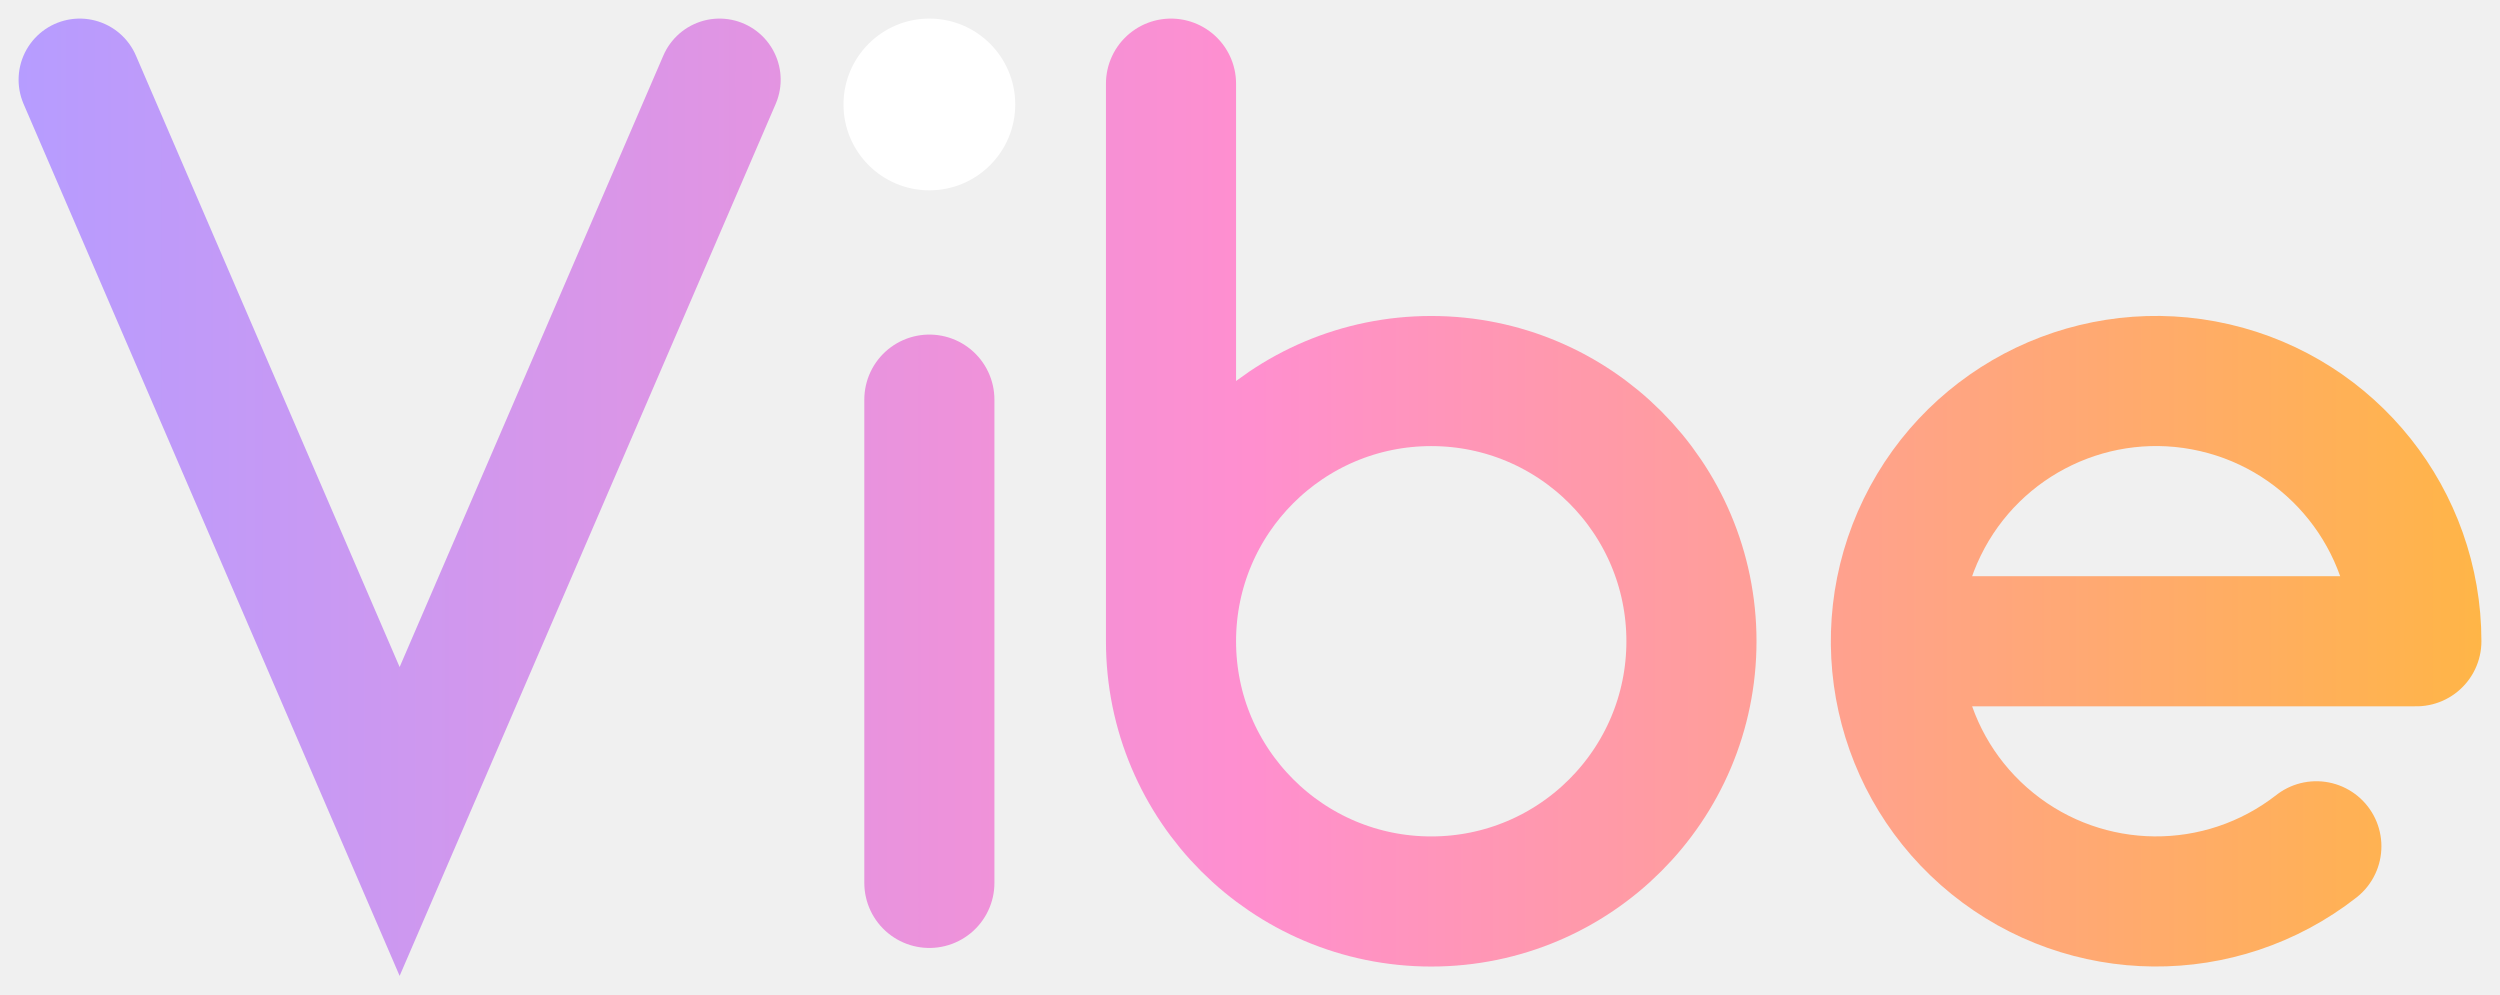
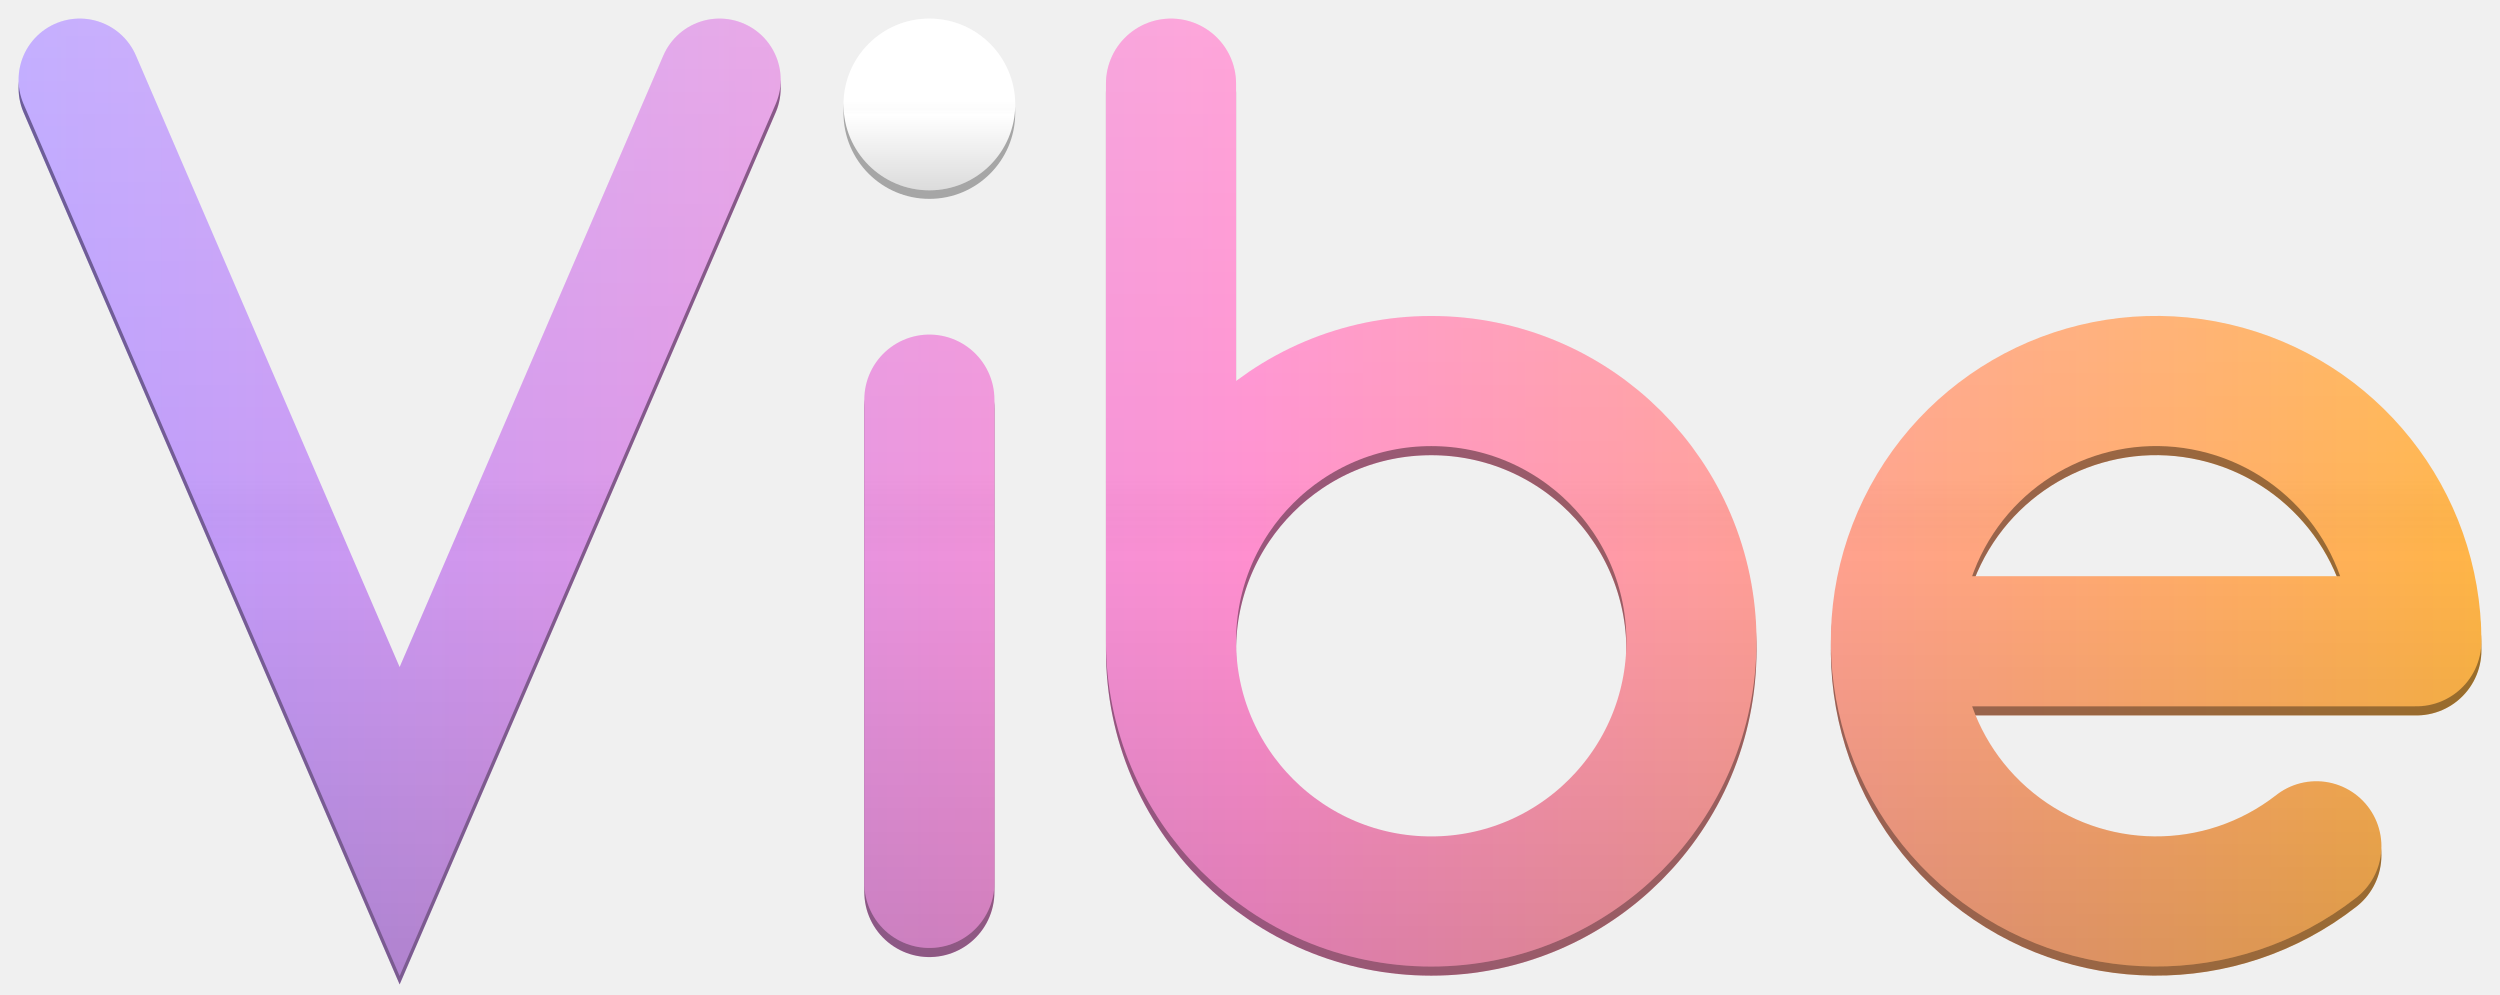
<svg xmlns="http://www.w3.org/2000/svg" viewBox="-2 -2 269 107" role="img" aria-label="Vibe">
  <defs>
+     <linearGradient id="sheen" gradientUnits="userSpaceOnUse" x1="0" y1="0" x2="0" y2="103">
+       <stop offset="0" stop-color="#fff" stop-opacity="0.2" />
+       <stop offset="0.48" stop-color="#fff" stop-opacity="0.04" />
+       <stop offset="0.56" stop-color="#000" stop-opacity="0" />
+       <stop offset="1" stop-color="#000" stop-opacity="0.14" />
+     </linearGradient>
+     <linearGradient id="sheen-dot" x1="0" y1="0" x2="0" y2="1">
+       <stop offset="0" stop-color="#fff" stop-opacity="0.2" />
+       <stop offset="0.48" stop-color="#fff" stop-opacity="0.04" />
+       <stop offset="0.56" stop-color="#000" stop-opacity="0" />
+       <stop offset="1" stop-color="#000" stop-opacity="0.14" />
+     </linearGradient>
    <linearGradient id="g-V" gradientUnits="userSpaceOnUse" x1="0" y1="0" x2="265" y2="0">
      <stop offset="0" stop-color="#b69cff" />
      <stop offset="0.5" stop-color="#ff8fcf" />
      <stop offset="1" stop-color="#ffb547" />
    </linearGradient>
    <linearGradient id="g-i" gradientUnits="userSpaceOnUse" x1="-91" y1="0" x2="174" y2="0">
      <stop offset="0" stop-color="#b69cff" />
      <stop offset="0.5" stop-color="#ff8fcf" />
      <stop offset="1" stop-color="#ffb547" />
    </linearGradient>
    <linearGradient id="g-b" gradientUnits="userSpaceOnUse" x1="-117" y1="0" x2="148" y2="0">
      <stop offset="0" stop-color="#b69cff" />
      <stop offset="0.5" stop-color="#ff8fcf" />
      <stop offset="1" stop-color="#ffb547" />
    </linearGradient>
    <linearGradient id="g-e" gradientUnits="userSpaceOnUse" x1="-195" y1="0" x2="70" y2="0">
      <stop offset="0" stop-color="#b69cff" />
      <stop offset="0.5" stop-color="#ff8fcf" />
      <stop offset="1" stop-color="#ffb547" />
    </linearGradient>
  </defs>
  <g transform="translate(0 0)">
+     <path d="M6.58 6.58L41 86.39L75.42 6.58" transform="translate(0 0.92)" fill="none" stroke="url(#g-V)" stroke-width="13.16" stroke-linecap="round" stroke-linejoin="miter" />
+     <path d="M6.58 6.58L41 86.39L75.42 6.58" transform="translate(0 0.92)" fill="none" stroke="rgba(0,0,0,0.4)" stroke-width="13.16" stroke-linecap="round" stroke-linejoin="miter" />
    <path d="M6.58 6.58L41 86.39L75.42 6.58" fill="none" stroke="url(#g-V)" stroke-width="13.16" stroke-linecap="round" stroke-linejoin="miter" />
+     <path d="M6.58 6.58L41 86.39L75.42 6.58" fill="none" stroke="url(#sheen)" stroke-width="13.16" stroke-linecap="round" stroke-linejoin="miter" />
  </g>
  <g transform="translate(91 0)">
+     <path d="M7 41V93" transform="translate(0 0.98)" fill="none" stroke="url(#g-i)" stroke-width="14" stroke-linecap="round" stroke-linejoin="round" />
+     <path d="M7 41V93" transform="translate(0 0.98)" fill="none" stroke="rgba(0,0,0,0.4)" stroke-width="14" stroke-linecap="round" stroke-linejoin="round" />
    <path d="M7 41V93" fill="none" stroke="url(#g-i)" stroke-width="14" stroke-linecap="round" stroke-linejoin="round" />
+     <path d="M7 41V93" fill="none" stroke="url(#sheen)" stroke-width="14" stroke-linecap="round" stroke-linejoin="round" />
+     <circle cx="7" cy="10.16" r="9.24" fill="#ffffff" />
+     <circle cx="7" cy="10.16" r="9.24" fill="rgba(0,0,0,0.35)" />
    <circle cx="7" cy="9.24" r="9.24" fill="#ffffff" />
+     <circle cx="7" cy="9.24" r="9.24" fill="url(#sheen-dot)" />
  </g>
  <g transform="translate(117 0)">
+     <path d="M7 7V67M7 67A28 28 0 1 1 63 67A28 28 0 1 1 7 67Z" transform="translate(0 0.98)" fill="none" stroke="url(#g-b)" stroke-width="14" stroke-linecap="round" stroke-linejoin="round" />
+     <path d="M7 7V67M7 67A28 28 0 1 1 63 67A28 28 0 1 1 7 67Z" transform="translate(0 0.98)" fill="none" stroke="rgba(0,0,0,0.4)" stroke-width="14" stroke-linecap="round" stroke-linejoin="round" />
    <path d="M7 7V67M7 67A28 28 0 1 1 63 67A28 28 0 1 1 7 67Z" fill="none" stroke="url(#g-b)" stroke-width="14" stroke-linecap="round" stroke-linejoin="round" />
+     <path d="M7 7V67M7 67A28 28 0 1 1 63 67A28 28 0 1 1 7 67Z" fill="none" stroke="url(#sheen)" stroke-width="14" stroke-linecap="round" stroke-linejoin="round" />
  </g>
  <g transform="translate(195 0)">
+     <path d="M7 67H63A28 28 0 1 0 52.24 89.06" transform="translate(0 0.98)" fill="none" stroke="url(#g-e)" stroke-width="14" stroke-linecap="round" stroke-linejoin="round" />
+     <path d="M7 67H63A28 28 0 1 0 52.24 89.06" transform="translate(0 0.98)" fill="none" stroke="rgba(0,0,0,0.4)" stroke-width="14" stroke-linecap="round" stroke-linejoin="round" />
    <path d="M7 67H63A28 28 0 1 0 52.24 89.06" fill="none" stroke="url(#g-e)" stroke-width="14" stroke-linecap="round" stroke-linejoin="round" />
+     <path d="M7 67H63A28 28 0 1 0 52.24 89.06" fill="none" stroke="url(#sheen)" stroke-width="14" stroke-linecap="round" stroke-linejoin="round" />
  </g>
</svg>
